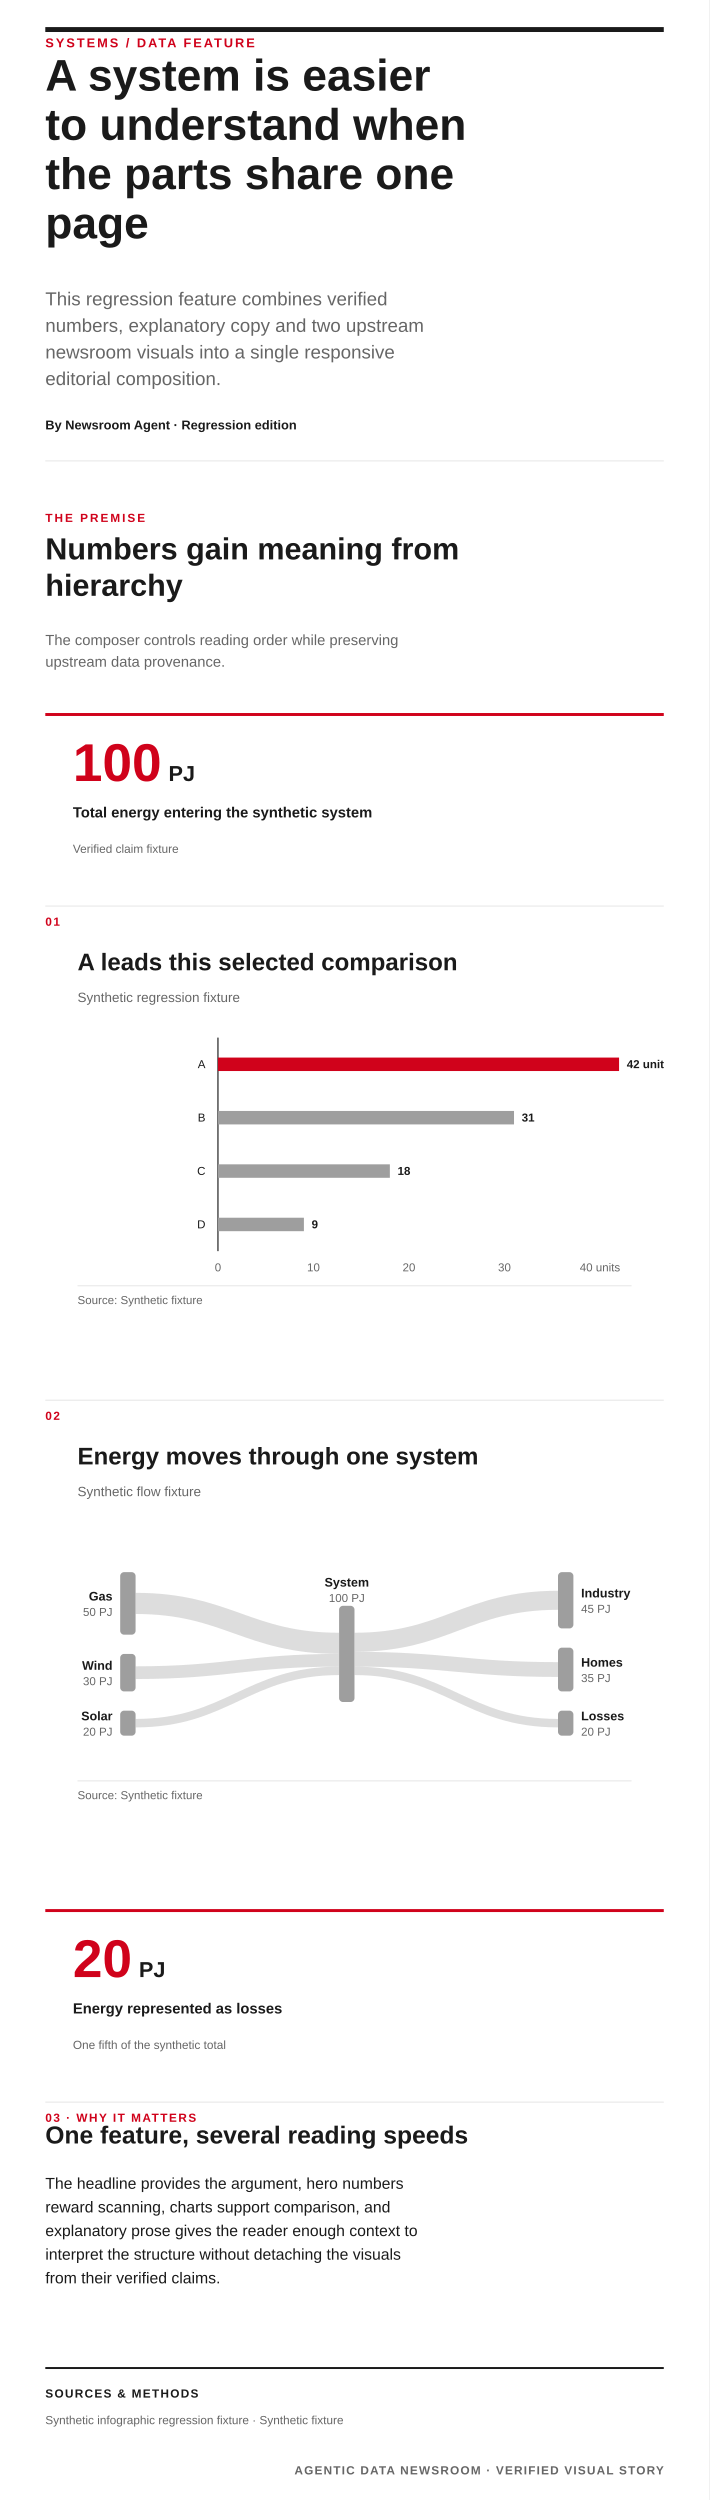
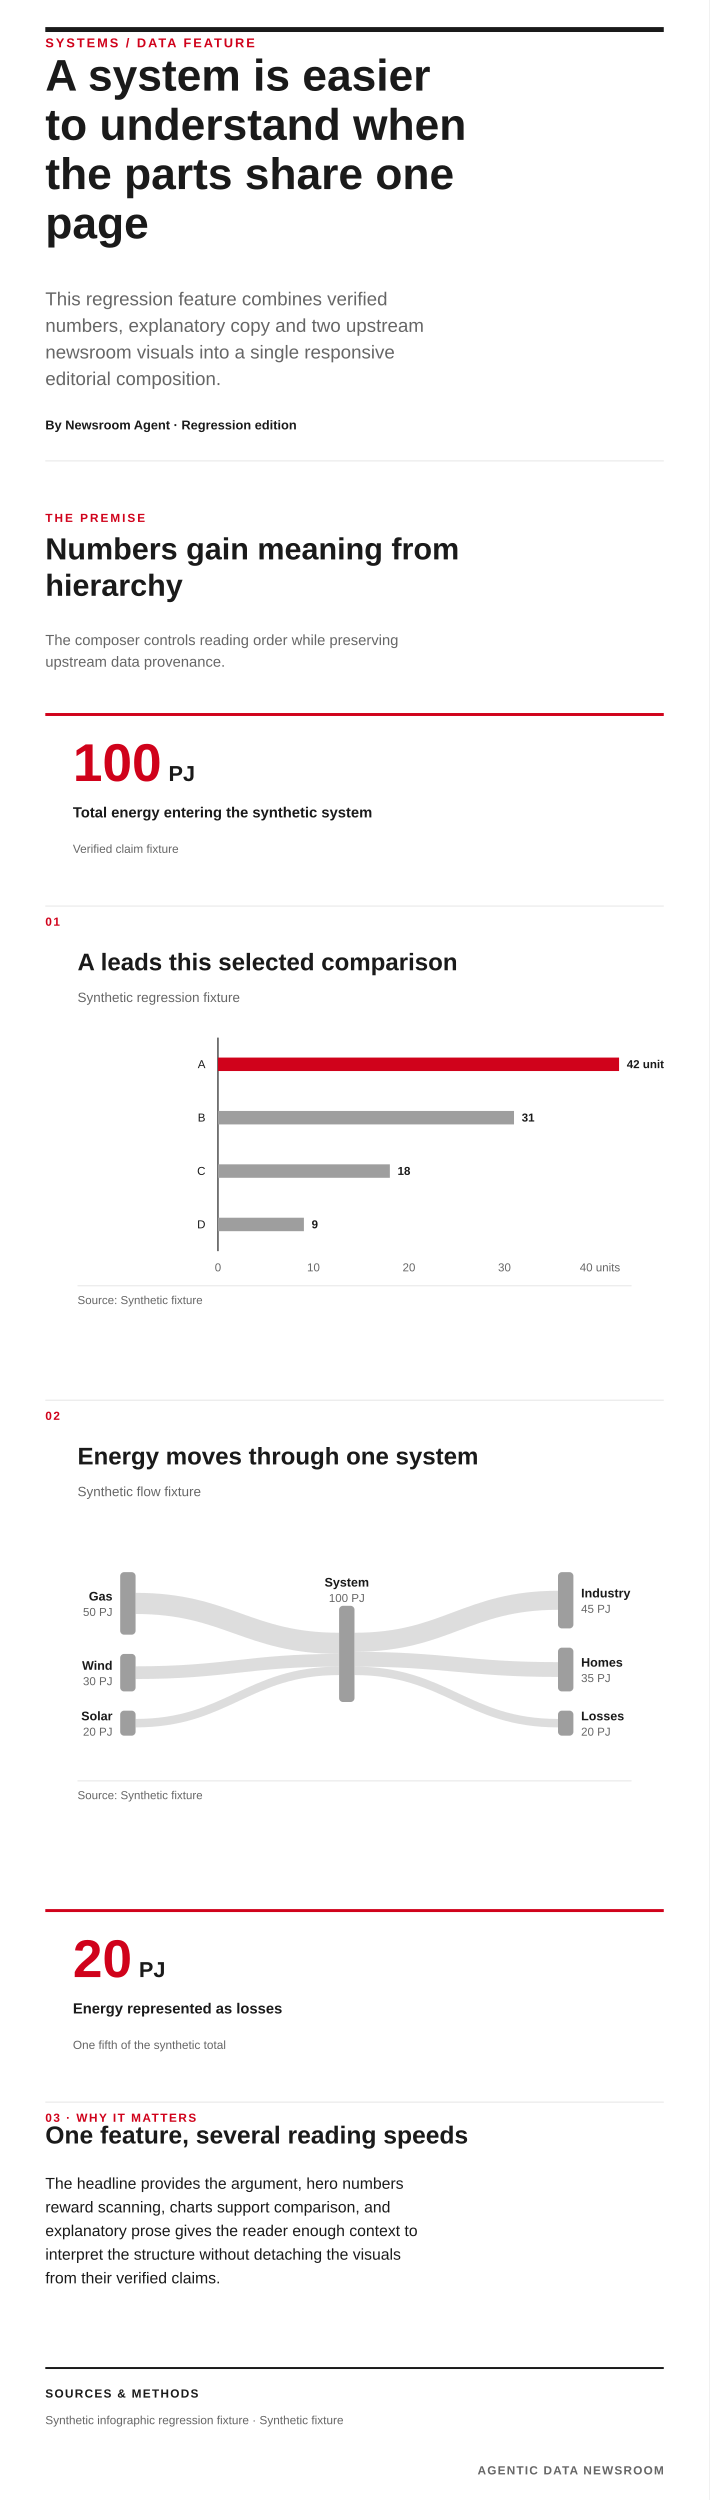
<svg xmlns="http://www.w3.org/2000/svg" viewBox="0 0 720 2538.481" role="img" aria-labelledby="info-title info-desc" data-infographic-version="1.0.0" data-viewport="mobile" data-layout-strategy="single_column">
  <rect width="720" height="2538.481" fill="#FFFFFF" />
  <line x1="46" y1="30" x2="674" y2="30" stroke="#1A1A1A" stroke-width="5" />
  <text x="46" y="48" font-family="'PingFang SC', 'Heiti SC', 'Noto Sans SC', 'Microsoft YaHei', Arial, Helvetica, sans-serif" font-size="13" font-weight="700" letter-spacing="2" fill="#D0021B">SYSTEMS / DATA FEATURE</text>
  <text x="46" y="92" text-anchor="start" font-family="'PingFang SC', 'Heiti SC', 'Noto Sans SC', 'Microsoft YaHei', Arial, Helvetica, sans-serif" font-size="45" font-weight="700" fill="#1A1A1A">A system is easier</text>
  <text x="46" y="142" text-anchor="start" font-family="'PingFang SC', 'Heiti SC', 'Noto Sans SC', 'Microsoft YaHei', Arial, Helvetica, sans-serif" font-size="45" font-weight="700" fill="#1A1A1A">to understand when</text>
  <text x="46" y="192" text-anchor="start" font-family="'PingFang SC', 'Heiti SC', 'Noto Sans SC', 'Microsoft YaHei', Arial, Helvetica, sans-serif" font-size="45" font-weight="700" fill="#1A1A1A">the parts share one</text>
  <text x="46" y="242" text-anchor="start" font-family="'PingFang SC', 'Heiti SC', 'Noto Sans SC', 'Microsoft YaHei', Arial, Helvetica, sans-serif" font-size="45" font-weight="700" fill="#1A1A1A">page</text>
  <text x="46" y="310" text-anchor="start" font-family="'PingFang SC', 'Heiti SC', 'Noto Sans SC', 'Microsoft YaHei', Arial, Helvetica, sans-serif" font-size="19" font-weight="400" fill="#666666">This regression feature combines verified</text>
  <text x="46" y="337" text-anchor="start" font-family="'PingFang SC', 'Heiti SC', 'Noto Sans SC', 'Microsoft YaHei', Arial, Helvetica, sans-serif" font-size="19" font-weight="400" fill="#666666">numbers, explanatory copy and two upstream</text>
  <text x="46" y="364" text-anchor="start" font-family="'PingFang SC', 'Heiti SC', 'Noto Sans SC', 'Microsoft YaHei', Arial, Helvetica, sans-serif" font-size="19" font-weight="400" fill="#666666">newsroom visuals into a single responsive</text>
  <text x="46" y="391" text-anchor="start" font-family="'PingFang SC', 'Heiti SC', 'Noto Sans SC', 'Microsoft YaHei', Arial, Helvetica, sans-serif" font-size="19" font-weight="400" fill="#666666">editorial composition.</text>
  <text x="46" y="436" font-family="'PingFang SC', 'Heiti SC', 'Noto Sans SC', 'Microsoft YaHei', Arial, Helvetica, sans-serif" font-size="13" font-weight="600" fill="#1A1A1A">By Newsroom Agent  ·  Regression edition</text>
  <line x1="46" y1="468" x2="674" y2="468" stroke="#E5E5E5" stroke-width="1" />
  <text x="46" y="530" font-family="'PingFang SC', 'Heiti SC', 'Noto Sans SC', 'Microsoft YaHei', Arial, Helvetica, sans-serif" font-size="12" font-weight="700" letter-spacing="2" fill="#D0021B">THE PREMISE</text>
  <text x="46" y="568" text-anchor="start" font-family="'PingFang SC', 'Heiti SC', 'Noto Sans SC', 'Microsoft YaHei', Arial, Helvetica, sans-serif" font-size="31" font-weight="700" fill="#1A1A1A">Numbers gain meaning from</text>
  <text x="46" y="605" text-anchor="start" font-family="'PingFang SC', 'Heiti SC', 'Noto Sans SC', 'Microsoft YaHei', Arial, Helvetica, sans-serif" font-size="31" font-weight="700" fill="#1A1A1A">hierarchy</text>
  <text x="46" y="655" text-anchor="start" font-family="'PingFang SC', 'Heiti SC', 'Noto Sans SC', 'Microsoft YaHei', Arial, Helvetica, sans-serif" font-size="15" font-weight="400" fill="#666666">The composer controls reading order while preserving</text>
  <text x="46" y="677" text-anchor="start" font-family="'PingFang SC', 'Heiti SC', 'Noto Sans SC', 'Microsoft YaHei', Arial, Helvetica, sans-serif" font-size="15" font-weight="400" fill="#666666">upstream data provenance.</text>
  <rect data-role="hero-stat" data-module-id="stat-total" x="46" y="724" width="628" height="3" fill="#D0021B" />
  <text x="74" y="793" font-family="'PingFang SC', 'Heiti SC', 'Noto Sans SC', 'Microsoft YaHei', Arial, Helvetica, sans-serif" font-size="54" font-weight="700" fill="#D0021B">100<tspan font-size="22" dx="7" fill="#1A1A1A">PJ</tspan>
  </text>
  <text x="74" y="830" text-anchor="start" font-family="'PingFang SC', 'Heiti SC', 'Noto Sans SC', 'Microsoft YaHei', Arial, Helvetica, sans-serif" font-size="15" font-weight="700" fill="#1A1A1A">Total energy entering the synthetic system</text>
  <text x="74" y="866" text-anchor="start" font-family="'PingFang SC', 'Heiti SC', 'Noto Sans SC', 'Microsoft YaHei', Arial, Helvetica, sans-serif" font-size="12" font-weight="400" fill="#666666">Verified claim fixture</text>
  <rect data-role="hero-stat" data-module-id="stat-total" x="46" y="885" width="1" height="1" fill="none" />
  <line x1="46" y1="920" x2="674" y2="920" stroke="#E5E5E5" stroke-width="1" />
  <text x="46" y="940" font-family="'PingFang SC', 'Heiti SC', 'Noto Sans SC', 'Microsoft YaHei', Arial, Helvetica, sans-serif" font-size="12" font-weight="700" letter-spacing="1.5" fill="#D0021B">01</text>
  <svg data-role="infographic-visual" data-module-id="bar" x="46" y="952" width="628" height="429.75" viewBox="0 0 640 440" preserveAspectRatio="xMidYMin meet">
    <rect width="640" height="440" fill="#FFFFFF" />
    <text x="32" y="34" text-anchor="start" font-family="'PingFang SC', 'Heiti SC', 'Noto Sans SC', 'Microsoft YaHei', Arial, Helvetica, sans-serif" font-size="25" font-weight="700" fill="#1A1A1A">A leads this selected comparison</text>
    <text x="32" y="67" text-anchor="start" font-family="'PingFang SC', 'Heiti SC', 'Noto Sans SC', 'Microsoft YaHei', Arial, Helvetica, sans-serif" font-size="14" font-weight="400" fill="#666666">Synthetic regression fixture</text>
    <text x="178" y="347" text-anchor="middle" font-family="'PingFang SC', 'Heiti SC', 'Noto Sans SC', 'Microsoft YaHei', Arial, Helvetica, sans-serif" font-size="12" fill="#666666">0</text>
    <text x="277.286" y="347" text-anchor="middle" font-family="'PingFang SC', 'Heiti SC', 'Noto Sans SC', 'Microsoft YaHei', Arial, Helvetica, sans-serif" font-size="12" fill="#666666">10</text>
    <text x="376.571" y="347" text-anchor="middle" font-family="'PingFang SC', 'Heiti SC', 'Noto Sans SC', 'Microsoft YaHei', Arial, Helvetica, sans-serif" font-size="12" fill="#666666">20</text>
    <text x="475.857" y="347" text-anchor="middle" font-family="'PingFang SC', 'Heiti SC', 'Noto Sans SC', 'Microsoft YaHei', Arial, Helvetica, sans-serif" font-size="12" fill="#666666">30</text>
    <text x="575.143" y="347" text-anchor="middle" font-family="'PingFang SC', 'Heiti SC', 'Noto Sans SC', 'Microsoft YaHei', Arial, Helvetica, sans-serif" font-size="12" fill="#666666">40 units</text>
    <line x1="178" y1="104" x2="178" y2="326" stroke="#1A1A1A" stroke-width="1.2" />
    <text x="165" y="135.75" text-anchor="end" font-family="'PingFang SC', 'Heiti SC', 'Noto Sans SC', 'Microsoft YaHei', Arial, Helvetica, sans-serif" font-size="12" fill="#1A1A1A">A</text>
    <rect data-role="data-bar" x="178" y="124.75" width="417" height="14" fill="#D0021B" />
    <text x="603" y="135.75" text-anchor="start" font-family="'PingFang SC', 'Heiti SC', 'Noto Sans SC', 'Microsoft YaHei', Arial, Helvetica, sans-serif" font-size="12" font-weight="600" fill="#1A1A1A">42 units</text>
    <text x="165" y="191.25" text-anchor="end" font-family="'PingFang SC', 'Heiti SC', 'Noto Sans SC', 'Microsoft YaHei', Arial, Helvetica, sans-serif" font-size="12" fill="#1A1A1A">B</text>
    <rect data-role="data-bar" x="178" y="180.25" width="307.786" height="14" fill="#9E9E9E" />
    <text x="493.786" y="191.25" text-anchor="start" font-family="'PingFang SC', 'Heiti SC', 'Noto Sans SC', 'Microsoft YaHei', Arial, Helvetica, sans-serif" font-size="12" font-weight="600" fill="#1A1A1A">31</text>
    <text x="165" y="246.75" text-anchor="end" font-family="'PingFang SC', 'Heiti SC', 'Noto Sans SC', 'Microsoft YaHei', Arial, Helvetica, sans-serif" font-size="12" fill="#1A1A1A">C</text>
    <rect data-role="data-bar" x="178" y="235.75" width="178.714" height="14" fill="#9E9E9E" />
    <text x="364.714" y="246.75" text-anchor="start" font-family="'PingFang SC', 'Heiti SC', 'Noto Sans SC', 'Microsoft YaHei', Arial, Helvetica, sans-serif" font-size="12" font-weight="600" fill="#1A1A1A">18</text>
    <text x="165" y="302.25" text-anchor="end" font-family="'PingFang SC', 'Heiti SC', 'Noto Sans SC', 'Microsoft YaHei', Arial, Helvetica, sans-serif" font-size="12" fill="#1A1A1A">D</text>
    <rect data-role="data-bar" x="178" y="291.25" width="89.357" height="14" fill="#9E9E9E" />
    <text x="275.357" y="302.25" text-anchor="start" font-family="'PingFang SC', 'Heiti SC', 'Noto Sans SC', 'Microsoft YaHei', Arial, Helvetica, sans-serif" font-size="12" font-weight="600" fill="#1A1A1A">9</text>
    <line x1="32" y1="362" x2="608" y2="362" stroke="#E5E5E5" stroke-width="1" />
    <text x="32" y="381" text-anchor="start" font-family="'PingFang SC', 'Heiti SC', 'Noto Sans SC', 'Microsoft YaHei', Arial, Helvetica, sans-serif" font-size="12" font-weight="400" fill="#666666">Source: Synthetic fixture</text>
  </svg>
  <line x1="46" y1="1421.75" x2="674" y2="1421.75" stroke="#E5E5E5" stroke-width="1" />
  <text x="46" y="1441.75" font-family="'PingFang SC', 'Heiti SC', 'Noto Sans SC', 'Microsoft YaHei', Arial, Helvetica, sans-serif" font-size="12" font-weight="700" letter-spacing="1.5" fill="#D0021B">02</text>
  <svg data-role="infographic-visual" data-module-id="flow" x="46" y="1453.75" width="628" height="430.731" viewBox="0 0 640 441" preserveAspectRatio="xMidYMin meet">
    <rect width="640" height="441" fill="#FFFFFF" />
    <text x="32" y="34" text-anchor="start" font-family="'PingFang SC', 'Heiti SC', 'Noto Sans SC', 'Microsoft YaHei', Arial, Helvetica, sans-serif" font-size="25" font-weight="700" fill="#1A1A1A">Energy moves through one system</text>
    <text x="32" y="67" text-anchor="start" font-family="'PingFang SC', 'Heiti SC', 'Noto Sans SC', 'Microsoft YaHei', Arial, Helvetica, sans-serif" font-size="14" font-weight="400" fill="#666666">Synthetic flow fixture</text>
    <path data-role="flow-hit" data-flow-key="Solar→System" d="M92.36,303 C187.571,303 208.729,248.6 303.94,248.6" fill="none" stroke="transparent" stroke-width="22" stroke-linecap="round" pointer-events="stroke" />
    <path data-role="flow-link" data-flow-key="Solar→System" d="M92.36,303 C187.571,303 208.729,248.6 303.94,248.6" fill="none" stroke="#9E9E9E" stroke-width="8.8" stroke-opacity="0.35" stroke-linecap="butt" pointer-events="none" />
    <path data-role="flow-hit" data-flow-key="Wind→System" d="M92.36,250.5 C187.571,250.5 208.729,237.6 303.94,237.6" fill="none" stroke="transparent" stroke-width="33" stroke-linecap="round" pointer-events="stroke" />
    <path data-role="flow-link" data-flow-key="Wind→System" d="M92.36,250.5 C187.571,250.5 208.729,237.6 303.94,237.6" fill="none" stroke="#9E9E9E" stroke-width="13.2" stroke-opacity="0.35" stroke-linecap="butt" pointer-events="none" />
    <path data-role="flow-hit" data-flow-key="Gas→System" d="M92.36,178.5 C187.571,178.5 208.729,220 303.94,220" fill="none" stroke="transparent" stroke-width="55" stroke-linecap="round" pointer-events="stroke" />
    <path data-role="flow-link" data-flow-key="Gas→System" d="M92.36,178.5 C187.571,178.5 208.729,220 303.94,220" fill="none" stroke="#9E9E9E" stroke-width="22" stroke-opacity="0.35" stroke-linecap="butt" pointer-events="none" />
    <path data-role="flow-hit" data-flow-key="System→Homes" d="M319.94,236.5 C415.151,236.5 436.309,247.25 531.52,247.25" fill="none" stroke="transparent" stroke-width="38.5" stroke-linecap="round" pointer-events="stroke" />
    <path data-role="flow-link" data-flow-key="System→Homes" d="M319.94,236.5 C415.151,236.5 436.309,247.25 531.52,247.25" fill="none" stroke="#9E9E9E" stroke-width="15.4" stroke-opacity="0.35" stroke-linecap="butt" pointer-events="none" />
    <path data-role="flow-hit" data-flow-key="System→Industry" d="M319.94,218.9 C415.151,218.9 436.309,175.25 531.52,175.25" fill="none" stroke="transparent" stroke-width="49.5" stroke-linecap="round" pointer-events="stroke" />
    <path data-role="flow-link" data-flow-key="System→Industry" d="M319.94,218.9 C415.151,218.9 436.309,175.25 531.52,175.25" fill="none" stroke="#9E9E9E" stroke-width="19.8" stroke-opacity="0.35" stroke-linecap="butt" pointer-events="none" />
    <path data-role="flow-hit" data-flow-key="System→Losses" d="M319.94,248.6 C415.151,248.6 436.309,303 531.52,303" fill="none" stroke="transparent" stroke-width="22" stroke-linecap="round" pointer-events="stroke" />
    <path data-role="flow-link" data-flow-key="System→Losses" d="M319.94,248.6 C415.151,248.6 436.309,303 531.52,303" fill="none" stroke="#9E9E9E" stroke-width="8.8" stroke-opacity="0.35" stroke-linecap="butt" pointer-events="none" />
    <rect data-role="flow-node" data-value="50" x="76.36" y="146" width="16" height="65" rx="4" fill="#9E9E9E" />
    <text data-role="flow-node-label" x="68.36" y="175.5" text-anchor="end" font-family="'PingFang SC', 'Heiti SC', 'Noto Sans SC', 'Microsoft YaHei', Arial, Helvetica, sans-serif" font-size="13" font-weight="700" fill="#1A1A1A">Gas</text>
    <text data-role="flow-node-value" x="68.36" y="191.5" text-anchor="end" font-family="'PingFang SC', 'Heiti SC', 'Noto Sans SC', 'Microsoft YaHei', Arial, Helvetica, sans-serif" font-size="12" fill="#666666">50 PJ</text>
    <rect data-role="flow-node" data-value="30" x="76.36" y="231" width="16" height="39" rx="4" fill="#9E9E9E" />
    <text data-role="flow-node-label" x="68.36" y="247.5" text-anchor="end" font-family="'PingFang SC', 'Heiti SC', 'Noto Sans SC', 'Microsoft YaHei', Arial, Helvetica, sans-serif" font-size="13" font-weight="700" fill="#1A1A1A">Wind</text>
    <text data-role="flow-node-value" x="68.36" y="263.5" text-anchor="end" font-family="'PingFang SC', 'Heiti SC', 'Noto Sans SC', 'Microsoft YaHei', Arial, Helvetica, sans-serif" font-size="12" fill="#666666">30 PJ</text>
    <rect data-role="flow-node" data-value="20" x="76.36" y="290" width="16" height="26" rx="4" fill="#9E9E9E" />
    <text data-role="flow-node-label" x="68.36" y="300" text-anchor="end" font-family="'PingFang SC', 'Heiti SC', 'Noto Sans SC', 'Microsoft YaHei', Arial, Helvetica, sans-serif" font-size="13" font-weight="700" fill="#1A1A1A">Solar</text>
    <text data-role="flow-node-value" x="68.36" y="316" text-anchor="end" font-family="'PingFang SC', 'Heiti SC', 'Noto Sans SC', 'Microsoft YaHei', Arial, Helvetica, sans-serif" font-size="12" fill="#666666">20 PJ</text>
    <rect data-role="flow-node" data-value="100" x="303.94" y="181" width="16" height="100" rx="4" fill="#9E9E9E" />
    <text data-role="flow-node-label" x="311.94" y="161" text-anchor="middle" font-family="'PingFang SC', 'Heiti SC', 'Noto Sans SC', 'Microsoft YaHei', Arial, Helvetica, sans-serif" font-size="13" font-weight="700" fill="#1A1A1A">System</text>
    <text data-role="flow-node-value" x="311.94" y="177" text-anchor="middle" font-family="'PingFang SC', 'Heiti SC', 'Noto Sans SC', 'Microsoft YaHei', Arial, Helvetica, sans-serif" font-size="12" fill="#666666">100 PJ</text>
    <rect data-role="flow-node" data-value="45" x="531.52" y="146" width="16" height="58.5" rx="4" fill="#9E9E9E" />
    <text data-role="flow-node-label" x="555.52" y="172.25" text-anchor="start" font-family="'PingFang SC', 'Heiti SC', 'Noto Sans SC', 'Microsoft YaHei', Arial, Helvetica, sans-serif" font-size="13" font-weight="700" fill="#1A1A1A">Industry</text>
    <text data-role="flow-node-value" x="555.52" y="188.25" text-anchor="start" font-family="'PingFang SC', 'Heiti SC', 'Noto Sans SC', 'Microsoft YaHei', Arial, Helvetica, sans-serif" font-size="12" fill="#666666">45 PJ</text>
    <rect data-role="flow-node" data-value="35" x="531.52" y="224.5" width="16" height="45.5" rx="4" fill="#9E9E9E" />
    <text data-role="flow-node-label" x="555.52" y="244.25" text-anchor="start" font-family="'PingFang SC', 'Heiti SC', 'Noto Sans SC', 'Microsoft YaHei', Arial, Helvetica, sans-serif" font-size="13" font-weight="700" fill="#1A1A1A">Homes</text>
    <text data-role="flow-node-value" x="555.52" y="260.25" text-anchor="start" font-family="'PingFang SC', 'Heiti SC', 'Noto Sans SC', 'Microsoft YaHei', Arial, Helvetica, sans-serif" font-size="12" fill="#666666">35 PJ</text>
    <rect data-role="flow-node" data-value="20" x="531.52" y="290" width="16" height="26" rx="4" fill="#9E9E9E" />
    <text data-role="flow-node-label" x="555.52" y="300" text-anchor="start" font-family="'PingFang SC', 'Heiti SC', 'Noto Sans SC', 'Microsoft YaHei', Arial, Helvetica, sans-serif" font-size="13" font-weight="700" fill="#1A1A1A">Losses</text>
    <text data-role="flow-node-value" x="555.52" y="316" text-anchor="start" font-family="'PingFang SC', 'Heiti SC', 'Noto Sans SC', 'Microsoft YaHei', Arial, Helvetica, sans-serif" font-size="12" fill="#666666">20 PJ</text>
    <line x1="32" y1="363" x2="608" y2="363" stroke="#E5E5E5" stroke-width="1" />
    <text x="32" y="382" text-anchor="start" font-family="'PingFang SC', 'Heiti SC', 'Noto Sans SC', 'Microsoft YaHei', Arial, Helvetica, sans-serif" font-size="12" font-weight="400" fill="#666666">Source: Synthetic fixture</text>
  </svg>
  <rect data-role="hero-stat" data-module-id="stat-loss" x="46" y="1938.481" width="628" height="3" fill="#D0021B" />
  <text x="74" y="2007.481" font-family="'PingFang SC', 'Heiti SC', 'Noto Sans SC', 'Microsoft YaHei', Arial, Helvetica, sans-serif" font-size="54" font-weight="700" fill="#D0021B">20<tspan font-size="22" dx="7" fill="#1A1A1A">PJ</tspan>
  </text>
  <text x="74" y="2044.481" text-anchor="start" font-family="'PingFang SC', 'Heiti SC', 'Noto Sans SC', 'Microsoft YaHei', Arial, Helvetica, sans-serif" font-size="15" font-weight="700" fill="#1A1A1A">Energy represented as losses</text>
  <text x="74" y="2080.481" text-anchor="start" font-family="'PingFang SC', 'Heiti SC', 'Noto Sans SC', 'Microsoft YaHei', Arial, Helvetica, sans-serif" font-size="12" font-weight="400" fill="#666666">One fifth of the synthetic total</text>
  <rect data-role="hero-stat" data-module-id="stat-loss" x="46" y="2099.481" width="1" height="1" fill="none" />
  <line x1="46" y1="2134.481" x2="674" y2="2134.481" stroke="#E5E5E5" stroke-width="1" />
  <text x="46" y="2154.481" font-family="'PingFang SC', 'Heiti SC', 'Noto Sans SC', 'Microsoft YaHei', Arial, Helvetica, sans-serif" font-size="12" font-weight="700" letter-spacing="1.5" fill="#D0021B">03 · WHY IT MATTERS</text>
  <text x="46" y="2176.481" text-anchor="start" font-family="'PingFang SC', 'Heiti SC', 'Noto Sans SC', 'Microsoft YaHei', Arial, Helvetica, sans-serif" font-size="25" font-weight="700" fill="#1A1A1A">One feature, several reading speeds</text>
  <text x="46" y="2222.481" text-anchor="start" font-family="'PingFang SC', 'Heiti SC', 'Noto Sans SC', 'Microsoft YaHei', Arial, Helvetica, sans-serif" font-size="16" font-weight="400" fill="#1A1A1A">The headline provides the argument, hero numbers</text>
  <text x="46" y="2246.481" text-anchor="start" font-family="'PingFang SC', 'Heiti SC', 'Noto Sans SC', 'Microsoft YaHei', Arial, Helvetica, sans-serif" font-size="16" font-weight="400" fill="#1A1A1A">reward scanning, charts support comparison, and</text>
  <text x="46" y="2270.481" text-anchor="start" font-family="'PingFang SC', 'Heiti SC', 'Noto Sans SC', 'Microsoft YaHei', Arial, Helvetica, sans-serif" font-size="16" font-weight="400" fill="#1A1A1A">explanatory prose gives the reader enough context to</text>
  <text x="46" y="2294.481" text-anchor="start" font-family="'PingFang SC', 'Heiti SC', 'Noto Sans SC', 'Microsoft YaHei', Arial, Helvetica, sans-serif" font-size="16" font-weight="400" fill="#1A1A1A">interpret the structure without detaching the visuals</text>
  <text x="46" y="2318.481" text-anchor="start" font-family="'PingFang SC', 'Heiti SC', 'Noto Sans SC', 'Microsoft YaHei', Arial, Helvetica, sans-serif" font-size="16" font-weight="400" fill="#1A1A1A">from their verified claims.</text>
  <line x1="46" y1="2404.481" x2="674" y2="2404.481" stroke="#1A1A1A" stroke-width="2" />
  <text x="46" y="2434.481" font-family="'PingFang SC', 'Heiti SC', 'Noto Sans SC', 'Microsoft YaHei', Arial, Helvetica, sans-serif" font-size="12" font-weight="700" letter-spacing="1.3" fill="#1A1A1A">SOURCES &amp; METHODS</text>
  <text x="46" y="2461.481" text-anchor="start" font-family="'PingFang SC', 'Heiti SC', 'Noto Sans SC', 'Microsoft YaHei', Arial, Helvetica, sans-serif" font-size="12" font-weight="400" fill="#666666">Synthetic infographic regression fixture · Synthetic fixture</text>
-   <text x="674" y="2512.481" text-anchor="end" font-family="'PingFang SC', 'Heiti SC', 'Noto Sans SC', 'Microsoft YaHei', Arial, Helvetica, sans-serif" font-size="12" font-weight="700" letter-spacing="1.2" fill="#666666">AGENTIC DATA NEWSROOM · VERIFIED VISUAL STORY</text>
+   <text x="674" y="2512.481" text-anchor="end" font-family="'PingFang SC', 'Heiti SC', 'Noto Sans SC', 'Microsoft YaHei', Arial, Helvetica, sans-serif" font-size="12" font-weight="700" letter-spacing="1.2" fill="#666666">AGENTIC DATA NEWSROOM</text>
  <rect data-role="module-boundary" data-module-id="section-1" x="46" y="486" width="628" height="190" fill="none" stroke="none" />
  <rect data-role="module-boundary" data-module-id="stat-total" x="46" y="710" width="628" height="176" fill="none" stroke="none" />
  <rect data-role="module-boundary" data-module-id="bar" x="46" y="920" width="628" height="467.75" fill="none" stroke="none" />
  <rect data-role="module-boundary" data-module-id="flow" x="46" y="1421.75" width="628" height="468.731" fill="none" stroke="none" />
  <rect data-role="module-boundary" data-module-id="stat-loss" x="46" y="1924.481" width="628" height="176" fill="none" stroke="none" />
  <rect data-role="module-boundary" data-module-id="text" x="46" y="2134.481" width="628" height="220" fill="none" stroke="none" />
</svg>
